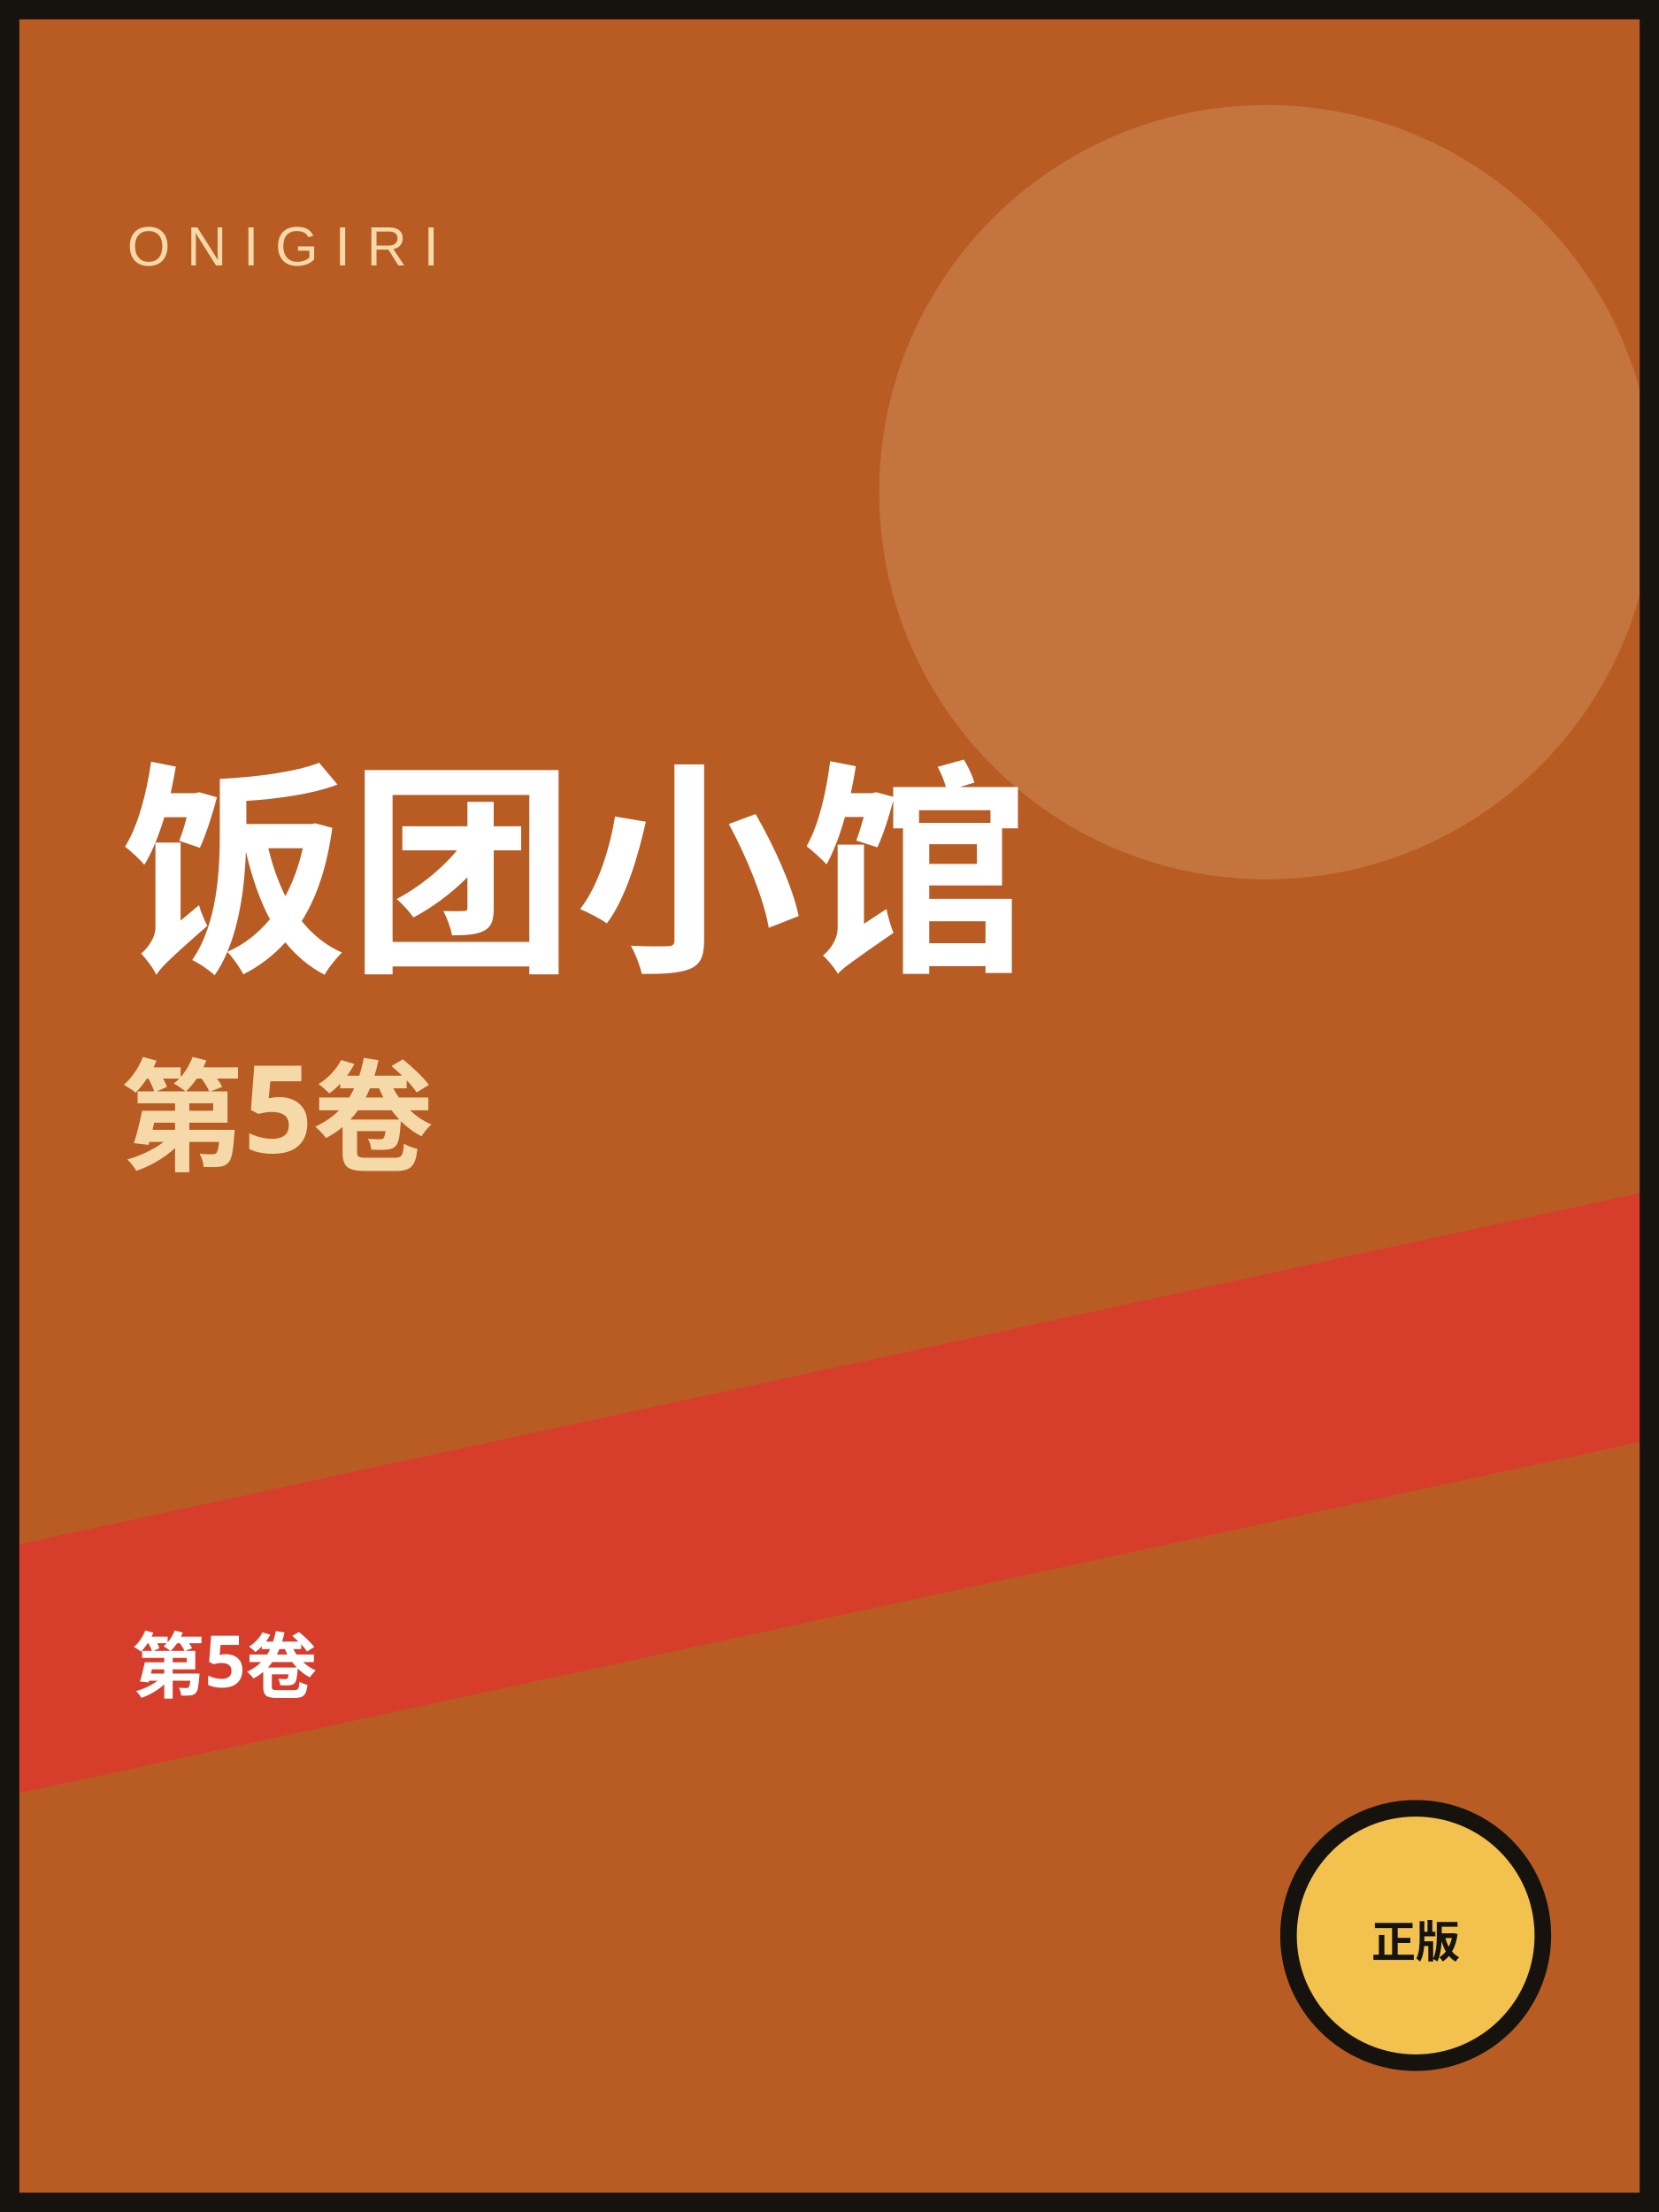
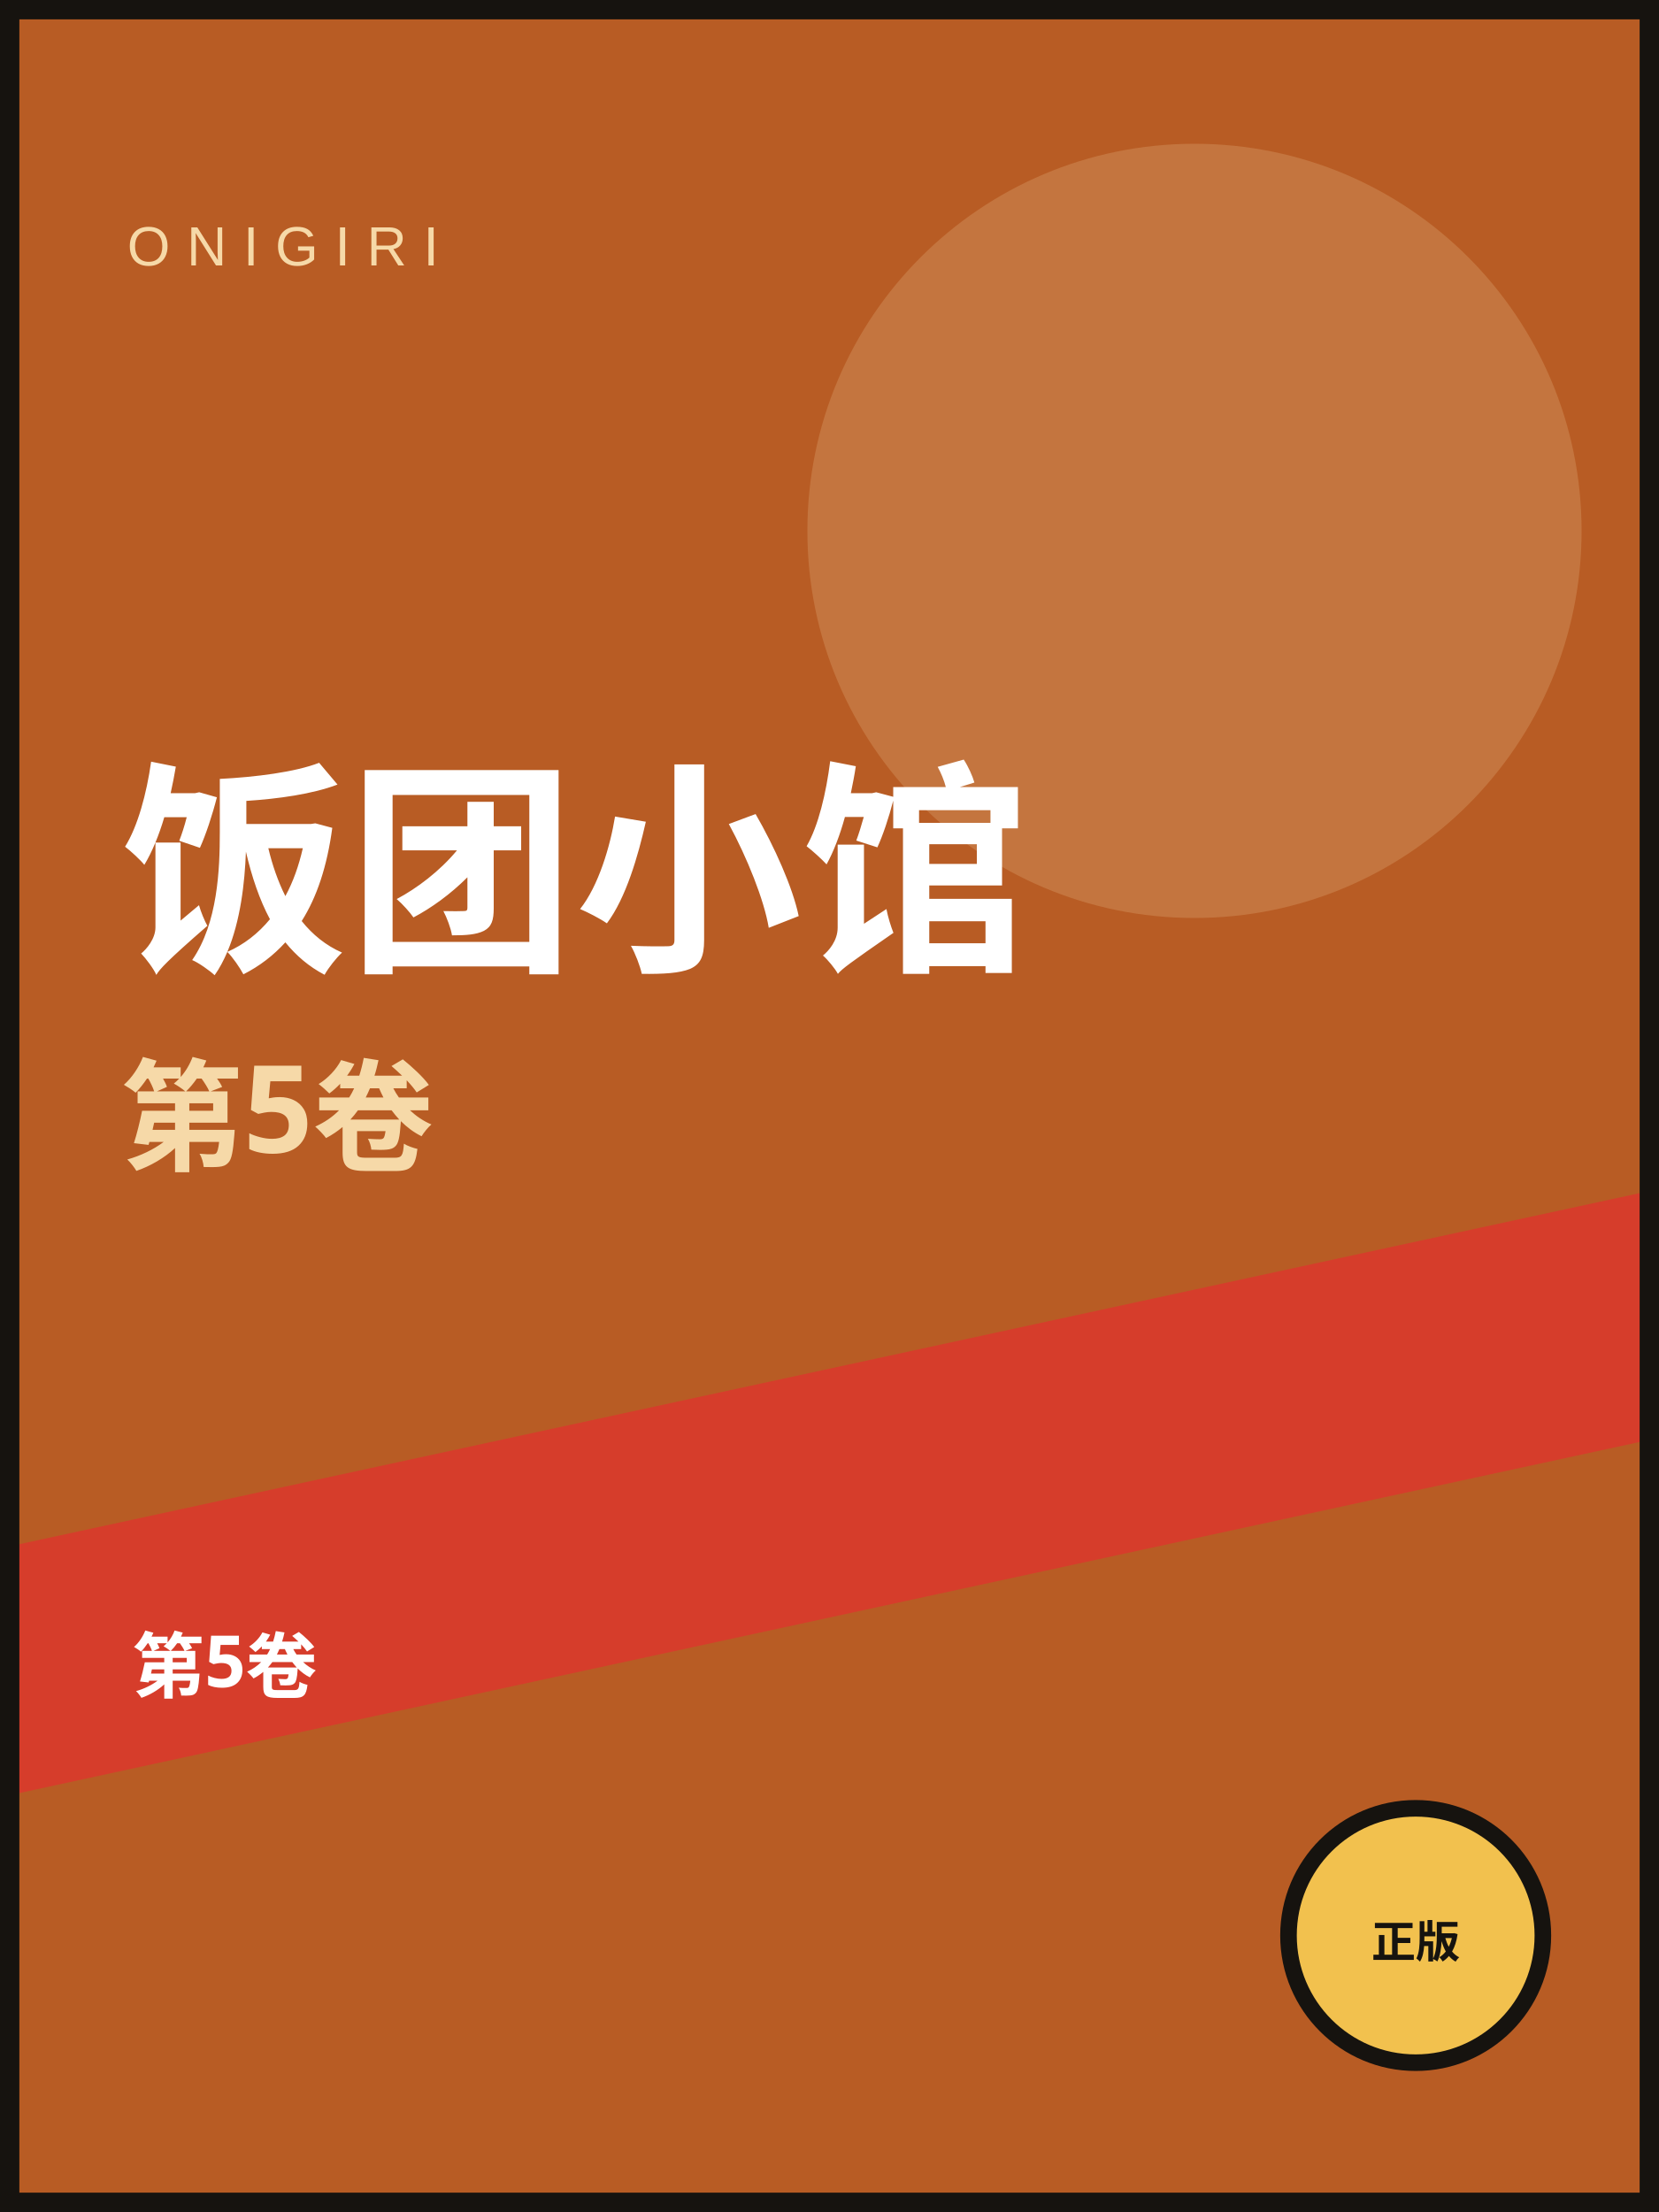
<svg xmlns="http://www.w3.org/2000/svg" width="600" height="800" viewBox="0 0 600 800">
  <rect width="600" height="800" fill="#B85C24" />
-   <circle cx="458" cy="178" r="140" fill="#F6D9A8" opacity="0.20" />
+   <circle cx="432" cy="192" r="140" fill="#F6D9A8" opacity="0.20" />
  <path d="M0 560 L600 430 L600 520 L0 650 Z" fill="#D93A2B" opacity="0.9" />
  <text x="46" y="96" font-family="Arial" font-size="20" fill="#F6D9A8" letter-spacing="6">ONIGIRI</text>
  <text x="44" y="345" font-family="Microsoft YaHei, sans-serif" font-size="82" font-weight="900" fill="#ffffff">饭团小馆</text>
  <text x="44" y="420" font-family="Microsoft YaHei, sans-serif" font-size="44" font-weight="700" fill="#F6D9A8">第5卷</text>
  <text x="48" y="612" font-family="Microsoft YaHei, sans-serif" font-size="26" font-weight="700" fill="#ffffff">第5卷</text>
  <rect width="600" height="800" fill="none" stroke="#16130F" stroke-width="14" />
  <circle cx="512" cy="700" r="46" fill="#F2C14E" stroke="#16130F" stroke-width="6" />
  <text x="512" y="708" text-anchor="middle" font-family="Microsoft YaHei, sans-serif" font-size="16" font-weight="900" fill="#16130F">正版</text>
</svg>
